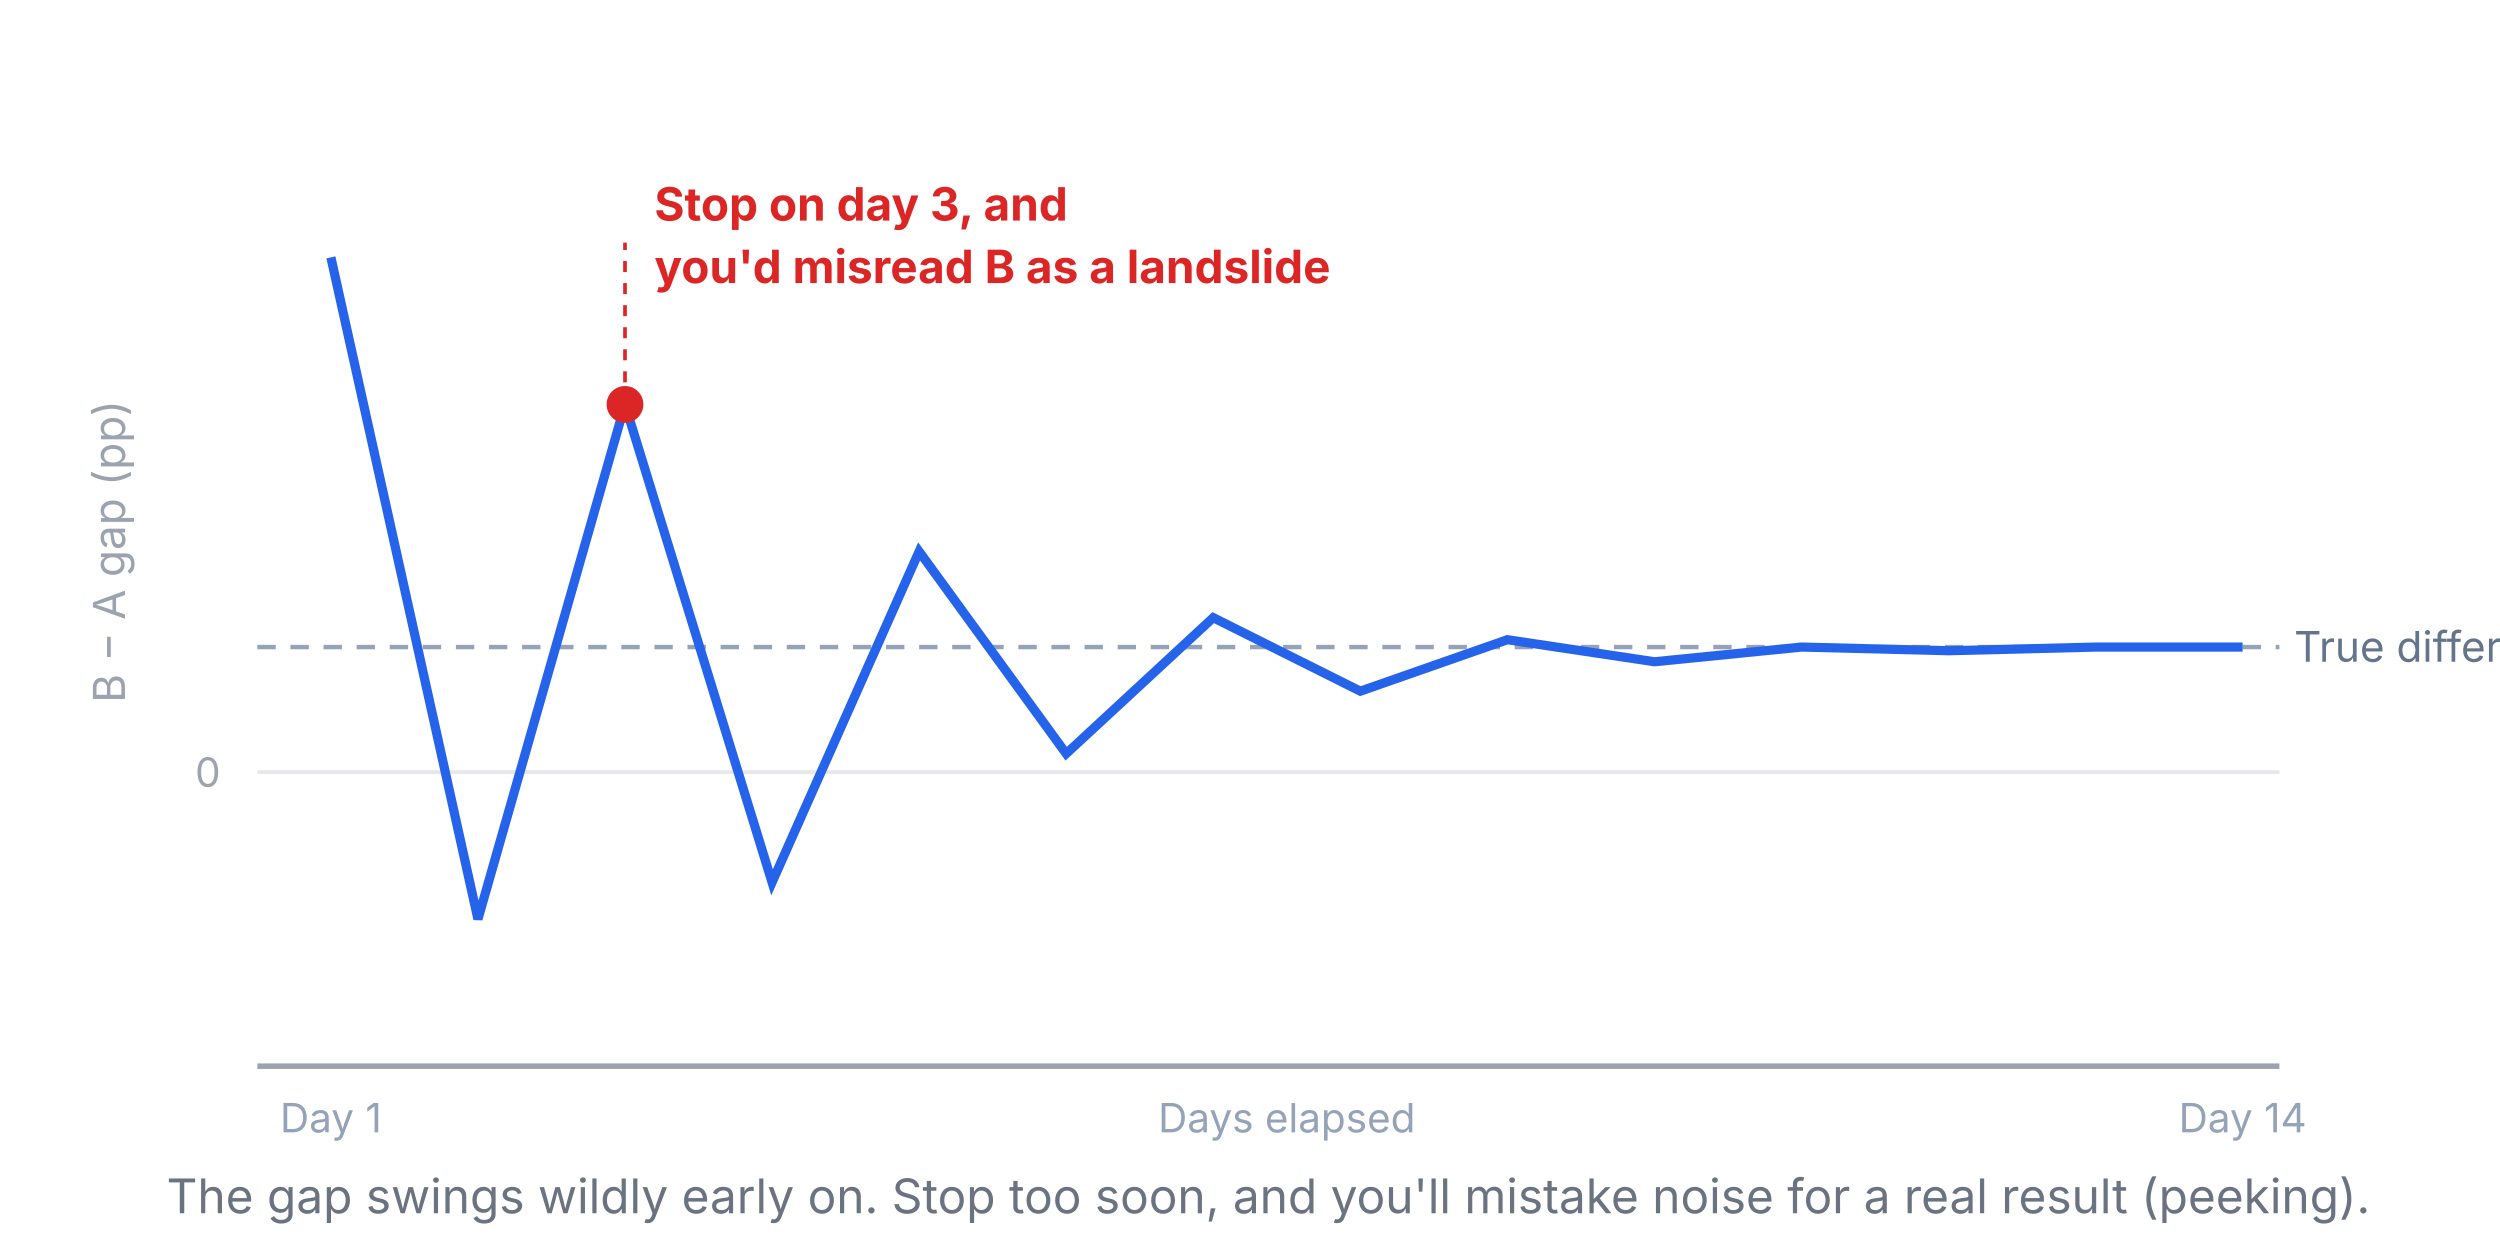
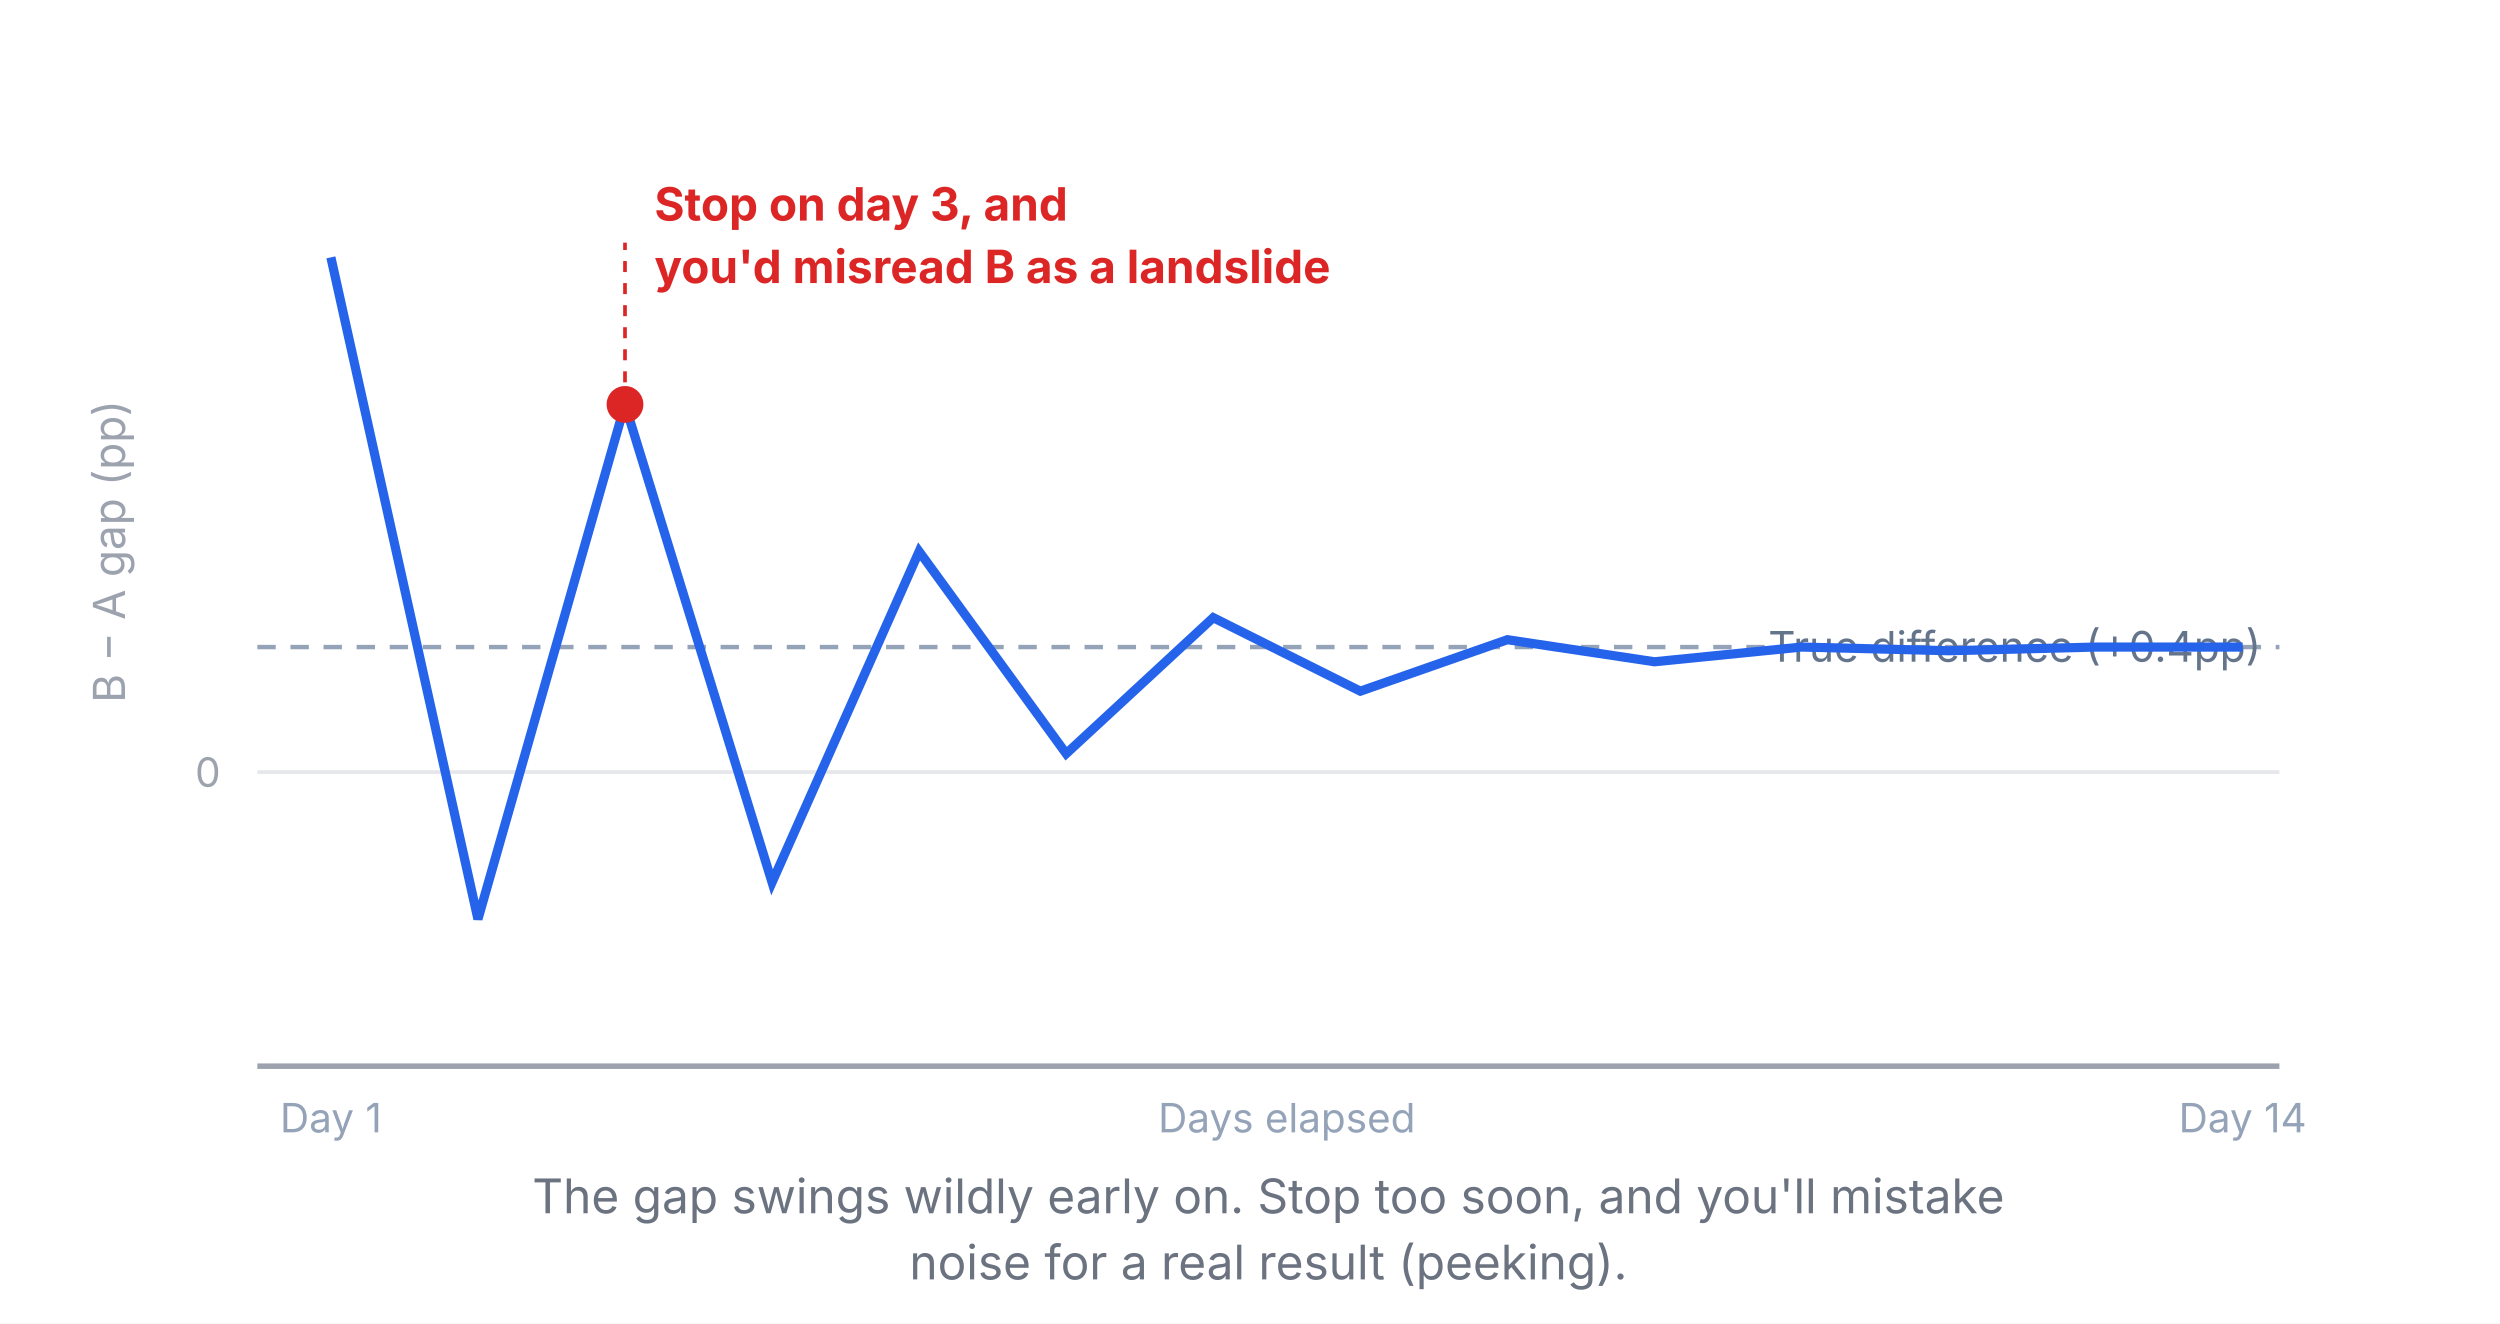
- <svg xmlns="http://www.w3.org/2000/svg" viewBox="0 0 680 340" font-family="'Inter','Helvetica Neue',Arial,sans-serif">
-   <rect x="0" y="0" width="680" height="340" fill="#ffffff" />
+ <svg xmlns="http://www.w3.org/2000/svg" viewBox="0 0 680 360" font-family="'Inter','Helvetica Neue',Arial,sans-serif">
+   <rect x="0" y="0" width="680" height="360" fill="#ffffff" />
  <text x="34" y="150" fill="#9CA3AF" font-size="12" text-anchor="middle" transform="rotate(-90 34 150)">B − A gap (pp)</text>
  <line x1="70" y1="210" x2="620" y2="210" stroke="#E5E7EB" stroke-width="1" />
  <text x="60" y="214" fill="#9CA3AF" font-size="11" text-anchor="end">0</text>
  <line x1="70" y1="176" x2="620" y2="176" stroke="#94A3B8" stroke-width="1.2" stroke-dasharray="5 4" />
-   <text x="624" y="180" fill="#64748B" font-size="11.5">True difference (+0.4pp)</text>
+   <text x="615" y="180" fill="#64748B" font-size="11.5" text-anchor="end">True difference (+0.4pp)</text>
  <polyline points="90,70 130,250 170,110 210,240 250,150 290,205 330,168 370,188 410,174 450,180 490,176 530,177 570,176 610,176" fill="none" stroke="#2563EB" stroke-width="2.5" />
  <circle cx="170" cy="110" r="5" fill="#DC2626" />
  <line x1="170" y1="110" x2="170" y2="66" stroke="#DC2626" stroke-width="1" stroke-dasharray="3 3" />
  <text x="178" y="60" fill="#DC2626" font-size="12.5" font-weight="700">Stop on day 3, and</text>
  <text x="178" y="77" fill="#DC2626" font-size="12.5" font-weight="700">you'd misread B as a landslide</text>
  <line x1="70" y1="290" x2="620" y2="290" stroke="#9CA3AF" stroke-width="1.5" />
  <text x="90" y="308" fill="#94A3B8" font-size="11" text-anchor="middle">Day 1</text>
  <text x="350" y="308" fill="#94A3B8" font-size="11" text-anchor="middle">Days elapsed</text>
  <text x="610" y="308" fill="#94A3B8" font-size="11" text-anchor="middle">Day 14</text>
-   <text x="345" y="330" fill="#6B7280" font-size="13" text-anchor="middle">The gap swings wildly early on. Stop too soon, and you'll mistake noise for a real result (peeking).</text>
+   <text x="345" y="330" fill="#6B7280" font-size="13" text-anchor="middle">The gap swings wildly early on. Stop too soon, and you'll mistake</text>
+   <text x="345" y="348" fill="#6B7280" font-size="13" text-anchor="middle">noise for a real result (peeking).</text>
</svg>
